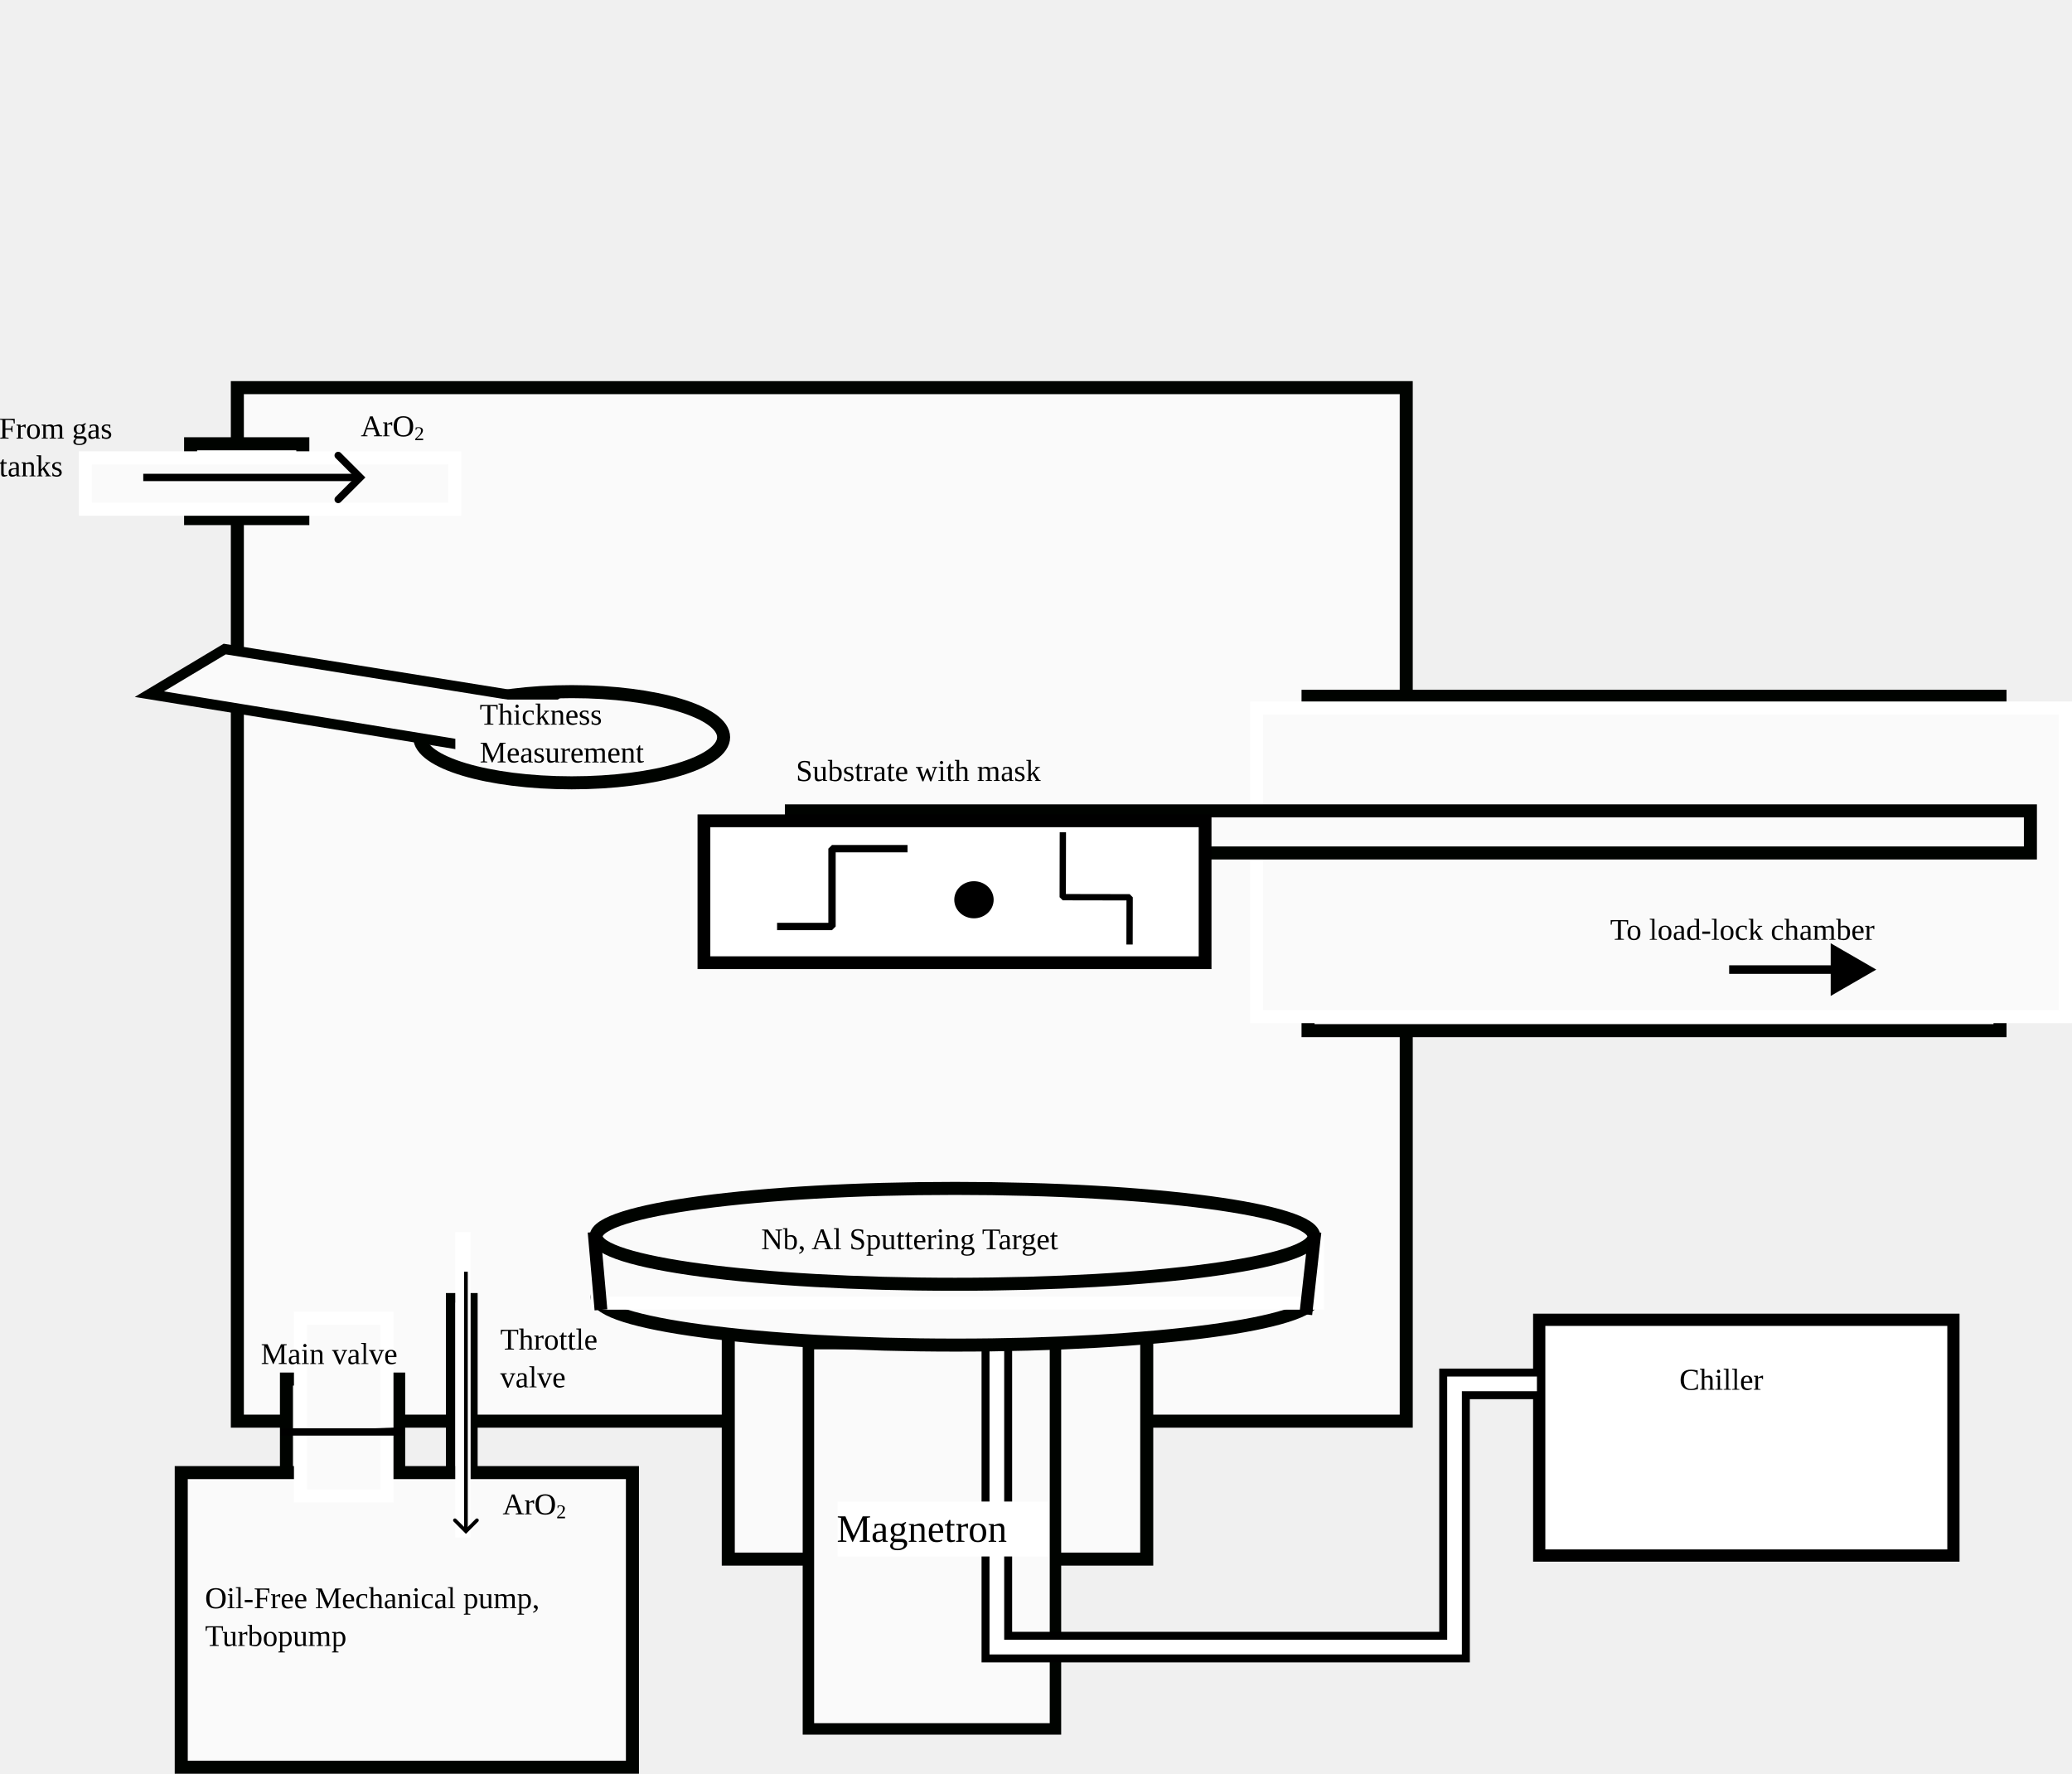
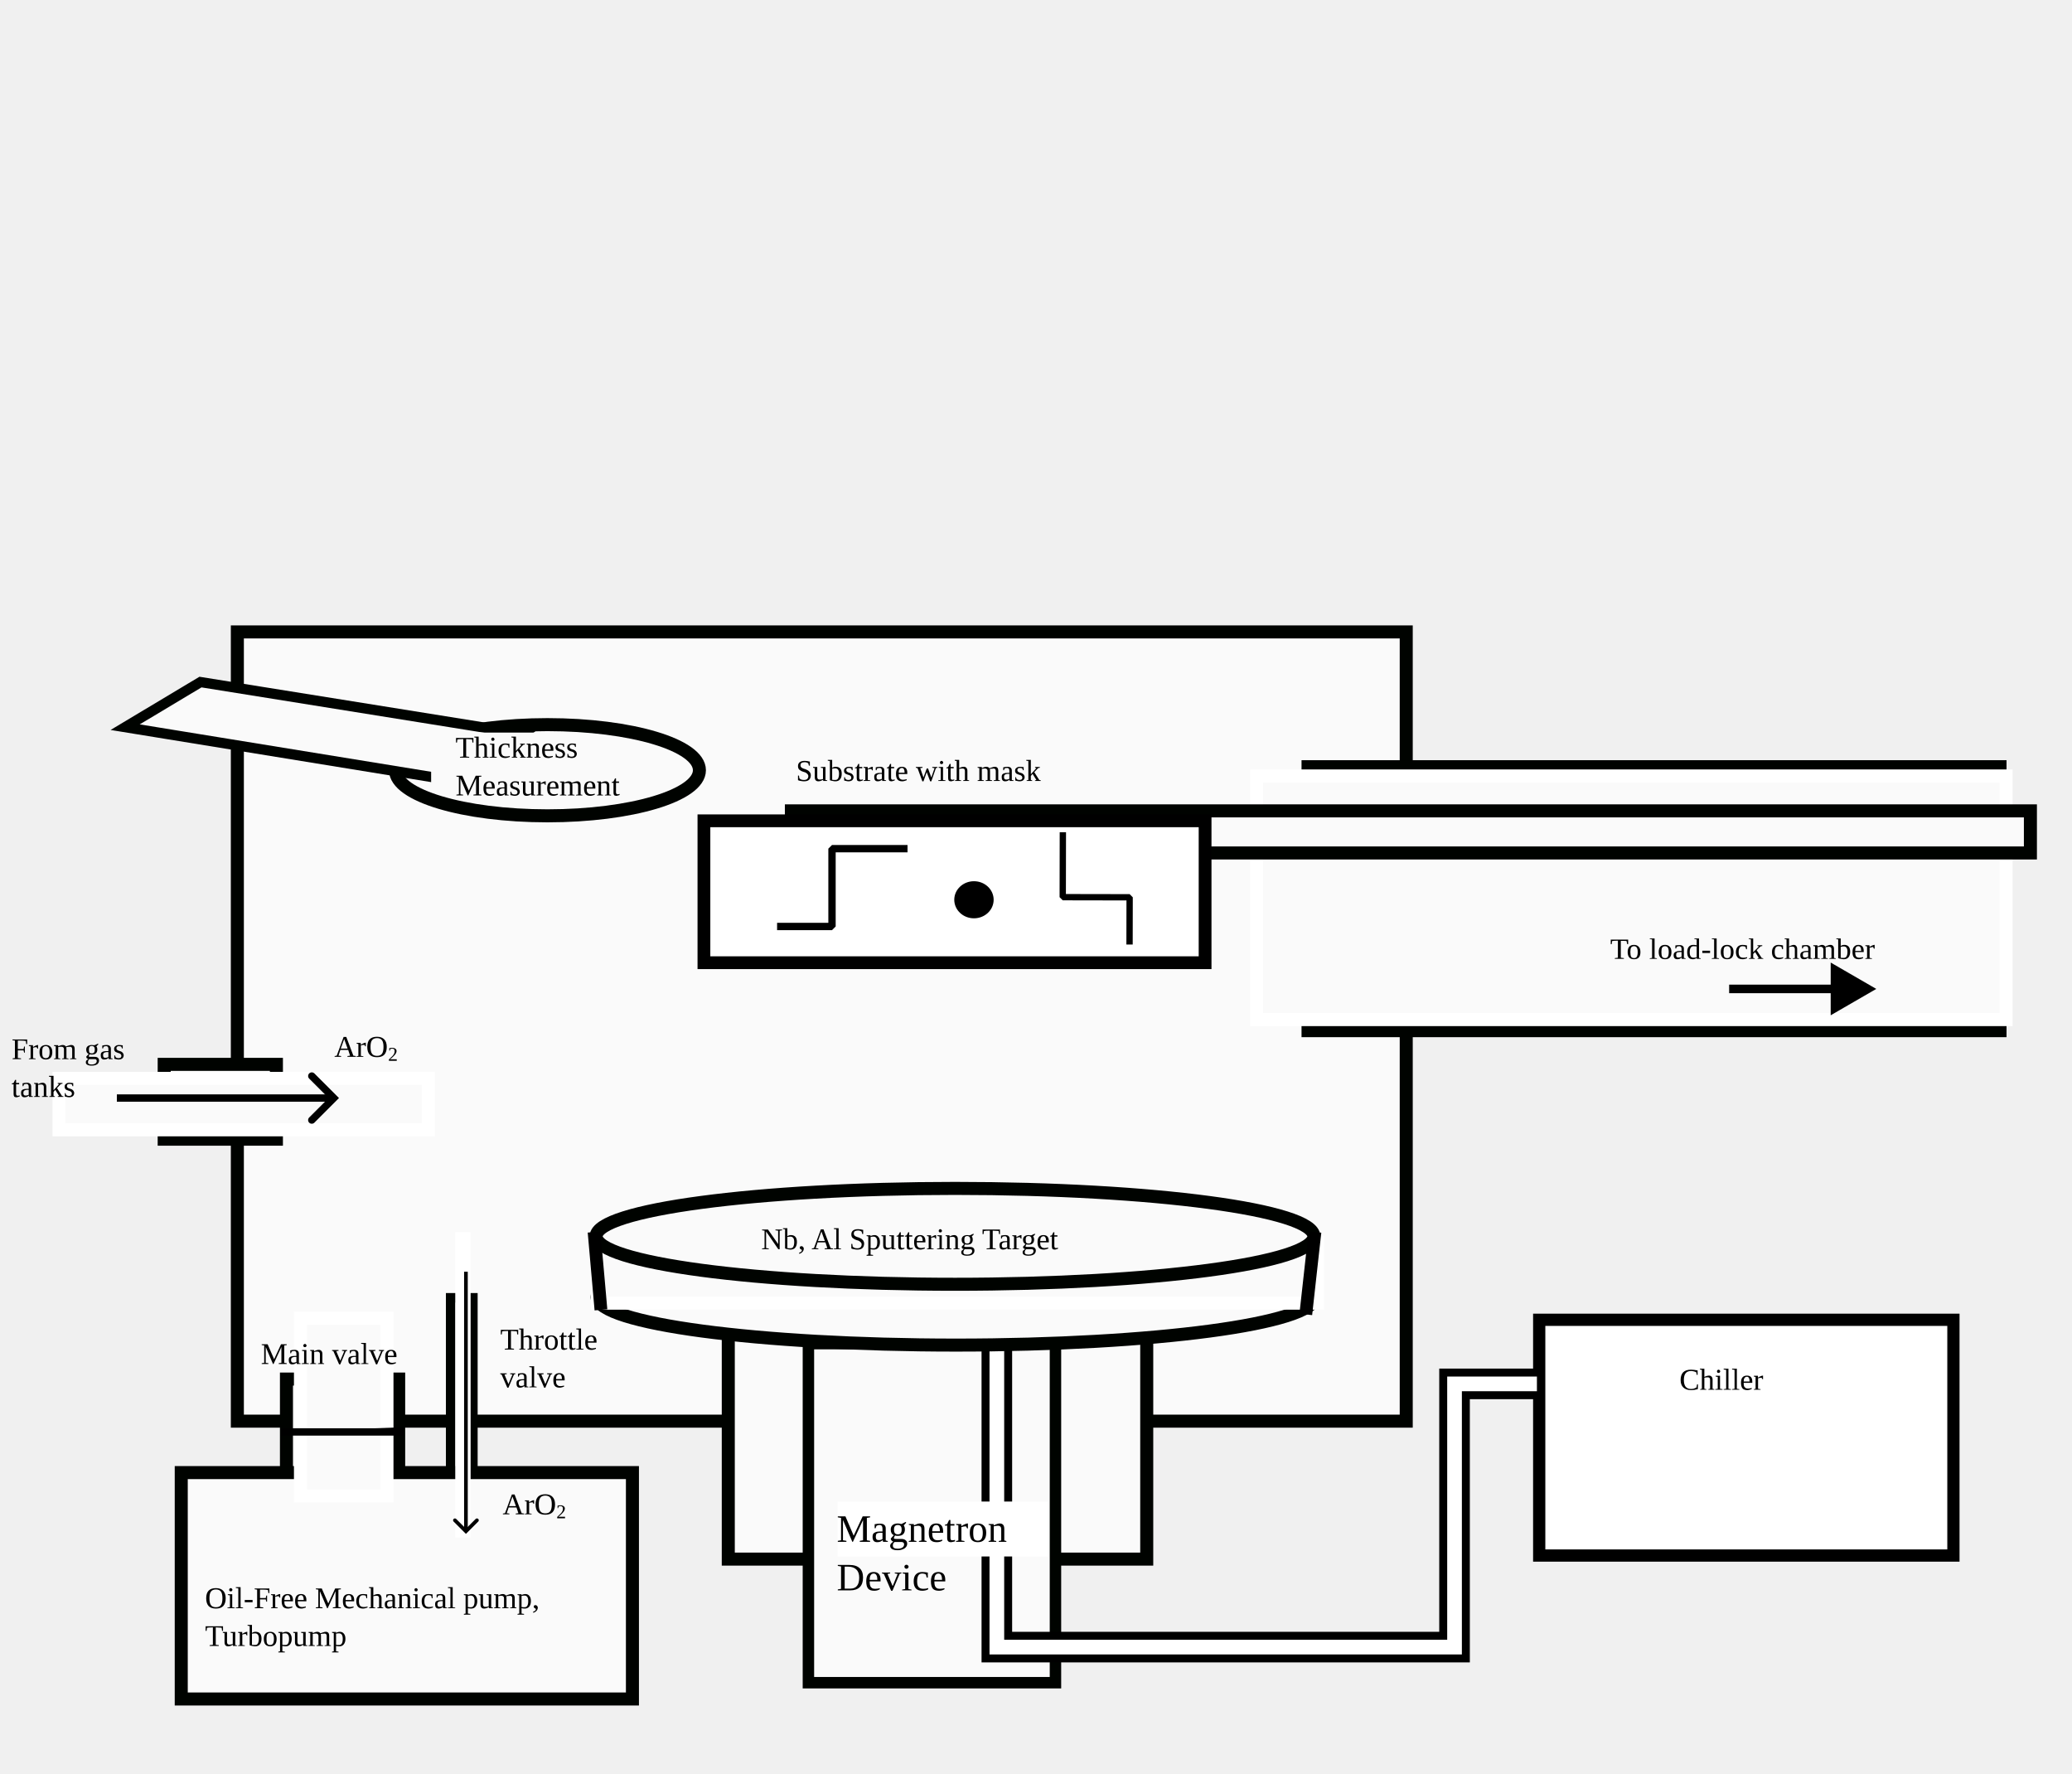
<svg xmlns="http://www.w3.org/2000/svg" width="169.393mm" height="144.978mm" viewBox="0 0 169.393 144.978" version="1.1" id="svg1">
  <defs id="defs1">
    <marker style="overflow:visible" id="Triangle" refX="0" refY="0" orient="auto-start-reverse" markerWidth="1" markerHeight="1" viewBox="0 0 1 1" preserveAspectRatio="xMidYMid">
      <path transform="scale(0.5)" style="fill:context-stroke;fill-rule:evenodd;stroke:context-stroke;stroke-width:1pt" d="M 5.77,0 -2.88,5 V -5 Z" id="path135" />
    </marker>
    <marker style="overflow:visible" id="marker43" refX="0" refY="0" orient="auto-start-reverse" markerWidth="1" markerHeight="1" viewBox="0 0 1 1" preserveAspectRatio="xMidYMid">
      <path style="fill:none;stroke:context-stroke;stroke-width:1;stroke-linecap:round" d="M 3,-3 0,0 3,3" transform="rotate(180,0.125,0)" id="path43" />
    </marker>
    <marker style="overflow:visible" id="ArrowWideRounded" refX="0" refY="0" orient="auto-start-reverse" markerWidth="1" markerHeight="1" viewBox="0 0 1 1" preserveAspectRatio="xMidYMid">
      <path style="fill:none;stroke:context-stroke;stroke-width:1;stroke-linecap:round" d="M 3,-3 0,0 3,3" transform="rotate(180,0.125,0)" id="path2" />
    </marker>
  </defs>
  <g id="layer1" transform="translate(-34.87359,-10.55244)">
-     <rect style="fill:#fafafa;fill-opacity:1;stroke:#000300;stroke-width:1.065;stroke-dasharray:none;stroke-opacity:1" id="rect1" width="95.56" height="84.475" x="54.278" y="42.237" />
-     <rect style="fill:#fafafa;fill-opacity:1;stroke:#000300;stroke-width:1.065;stroke-linecap:butt;stroke-dasharray:none;stroke-opacity:1;paint-order:fill markers stroke" id="rect2" width="9.174" height="6.116" x="50.456" y="46.824" />
+     <rect style="fill:#fafafa;fill-opacity:1;stroke:#000300;stroke-width:1.065;stroke-dasharray:none;stroke-opacity:1" id="rect1" width="95.56" height="64.509" x="54.278" y="62.203" />
+     <rect style="fill:#fafafa;fill-opacity:1;stroke:#000300;stroke-width:1.065;stroke-linecap:butt;stroke-dasharray:none;stroke-opacity:1;paint-order:fill markers stroke" id="rect2" width="9.174" height="6.116" x="48.297" y="97.549" />
    <rect style="fill:#fafafa;fill-opacity:1;stroke:#000300;stroke-width:0.785;stroke-dasharray:none;stroke-opacity:1" id="rect3" width="1.809" height="22.259" x="71.721" y="116.634" />
    <rect style="fill:#fafafa;fill-opacity:1;stroke:#000300;stroke-width:1.065;stroke-dasharray:none;stroke-opacity:1" id="rect4" width="9.174" height="9.556" x="58.292" y="123.272" />
-     <rect style="fill:#fafafa;fill-opacity:1;stroke:#000300;stroke-width:1.065;stroke-linecap:butt;stroke-dasharray:none;stroke-opacity:1;paint-order:markers fill stroke" id="rect16" width="56.571" height="27.33" x="141.811" y="67.465" />
-     <ellipse style="fill:#fafafa;fill-opacity:1;stroke:#000300;stroke-width:1.065;stroke-linecap:butt;stroke-dasharray:none;stroke-opacity:1;paint-order:markers fill stroke" id="path16" cx="81.608" cy="70.81" rx="12.423" ry="3.727" />
-     <path style="fill:#fafafa;fill-opacity:1;stroke:#000300;stroke-width:0.833;stroke-linecap:butt;stroke-dasharray:none;stroke-opacity:1;paint-order:markers fill stroke" d="m 74.651,71.775 5.02,-3.931 -26.429,-4.24 -6.158,3.687 z" id="path17" />
-     <rect style="fill:#fafafa;fill-opacity:1;stroke:#000300;stroke-width:1.065;stroke-linecap:butt;stroke-dasharray:none;stroke-opacity:1;paint-order:markers fill stroke" id="rect18" width="36.886" height="24.081" x="49.691" y="130.917" />
+     <rect style="fill:#fafafa;fill-opacity:1;stroke:#000300;stroke-width:1.065;stroke-linecap:butt;stroke-dasharray:none;stroke-opacity:1;paint-order:markers fill stroke" id="rect16" width="56.571" height="21.574" x="141.811" y="73.221" />
+     <ellipse style="fill:#fafafa;fill-opacity:1;stroke:#000300;stroke-width:1.065;stroke-linecap:butt;stroke-dasharray:none;stroke-opacity:1;paint-order:markers fill stroke" id="path16" cx="79.63" cy="73.508" rx="12.423" ry="3.727" />
+     <path style="fill:#fafafa;fill-opacity:1;stroke:#000300;stroke-width:0.833;stroke-linecap:butt;stroke-dasharray:none;stroke-opacity:1;paint-order:markers fill stroke" d="m 72.672,74.473 5.02,-3.931 -26.429,-4.24 -6.158,3.687 z" id="path17" />
+     <rect style="fill:#fafafa;fill-opacity:1;stroke:#000300;stroke-width:1.065;stroke-linecap:butt;stroke-dasharray:none;stroke-opacity:1;paint-order:markers fill stroke" id="rect18" width="36.886" height="18.505" x="49.691" y="130.917" />
    <rect style="fill:#fafafa;fill-opacity:1;stroke:#000300;stroke-width:1.065;stroke-linecap:butt;stroke-dasharray:none;stroke-opacity:1;paint-order:markers fill stroke" id="rect19" width="34.21" height="19.685" x="94.413" y="118.303" />
-     <rect style="fill:#fafafa;fill-opacity:1;stroke:#ffffff;stroke-width:1.065;stroke-linecap:butt;stroke-dasharray:none;stroke-opacity:1;paint-order:markers fill stroke" id="rect22" width="30.197" height="4.205" x="41.855" y="47.971" />
+     <rect style="fill:#fafafa;fill-opacity:1;stroke:#ffffff;stroke-width:1.065;stroke-linecap:butt;stroke-dasharray:none;stroke-opacity:1;paint-order:markers fill stroke" id="rect22" width="30.197" height="4.205" x="39.697" y="98.695" />
    <rect style="fill:#fafafa;fill-opacity:1;stroke:#ffffff;stroke-width:1.065;stroke-linecap:butt;stroke-dasharray:none;stroke-opacity:1;paint-order:markers fill stroke" id="rect23" width="7.071" height="14.525" x="59.438" y="118.303" />
    <rect style="fill:#fafafa;fill-opacity:1;stroke:#ffffff;stroke-width:1.065;stroke-linecap:butt;stroke-dasharray:none;stroke-opacity:1;paint-order:markers fill stroke" id="rect24" width="0.191" height="23.89" x="72.625" y="111.805" />
-     <rect style="fill:#fafafa;fill-opacity:1;stroke:#ffffff;stroke-width:1.065;stroke-linecap:butt;stroke-dasharray:none;stroke-opacity:1;paint-order:markers fill stroke" id="rect25" width="66.127" height="25.228" x="137.606" y="68.421" />
+     <rect style="fill:#fafafa;fill-opacity:1;stroke:#ffffff;stroke-width:1.065;stroke-linecap:butt;stroke-dasharray:none;stroke-opacity:1;paint-order:markers fill stroke" id="rect25" width="61.271" height="19.915" x="137.606" y="73.976" />
    <rect style="fill:#fafafa;fill-opacity:1;stroke:#000300;stroke-width:1.065;stroke-linecap:butt;stroke-dasharray:none;stroke-opacity:1;paint-order:markers fill stroke" id="rect17" width="101.293" height="3.44" x="99.573" y="76.83" />
-     <rect style="fill:#fafafa;fill-opacity:1;stroke:#000300;stroke-width:0.935;stroke-linecap:butt;stroke-dasharray:none;stroke-opacity:1;paint-order:markers fill stroke" id="rect15" width="20.197" height="31.492" x="100.964" y="120.376" />
-     <rect style="fill:#fafafa;fill-opacity:1;stroke:#ffffff;stroke-width:0;stroke-linecap:butt;stroke-dasharray:none;stroke-opacity:1;paint-order:markers fill stroke" id="rect27" width="4.498" height="3.307" x="127.132" y="54.769" />
-     <rect style="fill:#fafafa;fill-opacity:1;stroke:#ffffff;stroke-width:0;stroke-linecap:butt;stroke-dasharray:none;stroke-opacity:1;paint-order:markers fill stroke" id="rect28" width="9.657" height="4.762" x="72.099" y="67.733" />
-     <text xml:space="preserve" style="font-size:2.469px;white-space:pre;inline-size:28.899;display:inline;fill:#000000;fill-opacity:1;stroke:#ffffff;stroke-width:0;stroke-linecap:butt;stroke-dasharray:none;stroke-opacity:1;paint-order:markers fill stroke" x="74.087" y="69.784" id="text29">
+     <rect style="fill:#fafafa;fill-opacity:1;stroke:#000300;stroke-width:0.935;stroke-linecap:butt;stroke-dasharray:none;stroke-opacity:1;paint-order:markers fill stroke" id="rect15" width="20.197" height="27.714" x="100.964" y="120.376" />
+     <rect style="fill:#fafafa;fill-opacity:1;stroke:#ffffff;stroke-width:0;stroke-linecap:butt;stroke-dasharray:none;stroke-opacity:1;paint-order:markers fill stroke" id="rect28" width="9.657" height="4.762" x="70.12" y="70.431" />
+     <text xml:space="preserve" style="font-size:2.469px;white-space:pre;inline-size:28.899;display:inline;fill:#000000;fill-opacity:1;stroke:#ffffff;stroke-width:0;stroke-linecap:butt;stroke-dasharray:none;stroke-opacity:1;paint-order:markers fill stroke" x="74.087" y="69.784" id="text29" transform="translate(-1.97861,2.698104)">
      <tspan x="74.087" y="69.784" id="tspan1">Thickness </tspan>
      <tspan x="74.087" y="72.871" id="tspan2">Measurement</tspan>
    </text>
-     <text xml:space="preserve" style="font-size:2.469px;fill:#000000;fill-opacity:1;stroke:#ffffff;stroke-width:0;stroke-linecap:butt;stroke-dasharray:none;stroke-opacity:1;paint-order:markers fill stroke" x="64.359" y="46.211" id="text30">
-       <tspan id="tspan30" style="stroke-width:0" x="64.359" y="46.211">ArO<tspan style="font-size:65%;baseline-shift:sub" id="tspan31">2</tspan>
+     <text xml:space="preserve" style="font-size:2.469px;fill:#000000;fill-opacity:1;stroke:#ffffff;stroke-width:0;stroke-linecap:butt;stroke-dasharray:none;stroke-opacity:1;paint-order:markers fill stroke" x="62.2" y="96.935" id="text30">
+       <tspan id="tspan30" style="stroke-width:0" x="62.2" y="96.935">ArO<tspan style="font-size:65%;baseline-shift:sub" id="tspan31">2</tspan>
      </tspan>
    </text>
    <text xml:space="preserve" style="font-size:2.469px;fill:#000000;fill-opacity:1;stroke:#ffffff;stroke-width:0;stroke-linecap:butt;stroke-dasharray:none;stroke-opacity:1;paint-order:markers fill stroke" x="51.636" y="142" id="text32">
      <tspan id="tspan32" style="stroke-width:0" x="51.636" y="142">Oil-Free Mechanical pump,</tspan>
      <tspan style="stroke-width:0" x="51.636" y="145.087" id="tspan33">Turbopump</tspan>
    </text>
    <rect style="fill:#ffffff;fill-opacity:1;stroke:#000000;stroke-width:1.045;stroke-linecap:butt;stroke-dasharray:none;stroke-opacity:1;paint-order:markers fill stroke" id="rect35" width="40.972" height="11.599" x="92.422" y="77.642" />
    <text xml:space="preserve" style="font-size:2.469px;fill:#000000;fill-opacity:1;stroke:#000000;stroke-width:0;stroke-linecap:butt;stroke-dasharray:none;stroke-opacity:1;paint-order:markers fill stroke" x="99.943" y="74.382" id="text37">
      <tspan id="tspan37" style="fill:#000000;stroke-width:0" x="99.943" y="74.382">Substrate with mask</tspan>
    </text>
-     <path style="fill:#000000;fill-opacity:1;stroke:#000000;stroke-width:0.6;stroke-linecap:butt;stroke-dasharray:none;stroke-opacity:1;marker-end:url(#ArrowWideRounded);paint-order:markers fill stroke" d="M 46.585,49.578 H 64.171" id="path37" />
+     <path style="fill:#000000;fill-opacity:1;stroke:#000000;stroke-width:0.6;stroke-linecap:butt;stroke-dasharray:none;stroke-opacity:1;marker-end:url(#ArrowWideRounded);paint-order:markers fill stroke" d="M 44.427,100.303 H 62.013" id="path37" />
    <text xml:space="preserve" style="font-size:2.469px;fill:#000000;fill-opacity:1;stroke:#000000;stroke-width:0;stroke-linecap:butt;stroke-dasharray:none;stroke-opacity:1;paint-order:markers fill stroke" x="75.771" y="120.859" id="text39">
      <tspan id="tspan39" style="stroke-width:0" x="75.771" y="120.859">Throttle</tspan>
      <tspan style="stroke-width:0" x="75.771" y="123.946" id="tspan40">valve</tspan>
    </text>
    <text xml:space="preserve" style="font-size:2.469px;fill:#000000;fill-opacity:1;stroke:#000000;stroke-width:0;stroke-linecap:butt;stroke-dasharray:none;stroke-opacity:1;paint-order:markers fill stroke" x="56.191" y="122.04" id="text41">
      <tspan id="tspan41" style="stroke-width:0" x="56.191" y="122.04">Main valve</tspan>
    </text>
    <path style="fill:#000000;fill-opacity:1;stroke:#000000;stroke-width:0.6;stroke-linecap:butt;stroke-dasharray:none;stroke-opacity:1;paint-order:markers fill stroke" d="m 57.81,127.594 h 9.729 v -0.374" id="path41" />
    <path style="fill:#000000;fill-opacity:1;stroke:#000000;stroke-width:0.3;stroke-linecap:butt;stroke-dasharray:none;stroke-opacity:1;marker-end:url(#marker43);paint-order:markers fill stroke" d="m 72.965,114.498 v 21.141" id="path42" />
-     <text xml:space="preserve" style="font-size:2.469px;white-space:pre;inline-size:16.411;display:inline;fill:#000000;fill-opacity:1;stroke:#000000;stroke-width:0;stroke-linecap:butt;stroke-dasharray:none;stroke-opacity:1;paint-order:markers fill stroke" x="34.798" y="46.398" id="text44">
+     <text xml:space="preserve" style="font-size:2.469px;white-space:pre;inline-size:16.411;display:inline;fill:#000000;fill-opacity:1;stroke:#000000;stroke-width:0;stroke-linecap:butt;stroke-dasharray:none;stroke-opacity:1;paint-order:markers fill stroke" x="34.798" y="46.398" id="text44" transform="translate(1.016517,50.72435)">
      <tspan x="34.798" y="46.398" id="tspan3">From gas </tspan>
      <tspan x="34.798" y="49.485" id="tspan4">tanks</tspan>
    </text>
    <text xml:space="preserve" style="font-size:2.469px;fill:#000000;fill-opacity:1;stroke:#000000;stroke-width:0;stroke-linecap:butt;stroke-dasharray:none;stroke-opacity:1;paint-order:markers fill stroke" x="75.958" y="134.33" id="text45">
      <tspan id="tspan45" style="stroke-width:0" x="75.958" y="134.33">ArO<tspan style="font-size:65%;baseline-shift:sub" id="tspan46">2</tspan>
      </tspan>
    </text>
-     <text xml:space="preserve" style="font-size:2.469px;fill:#000000;fill-opacity:1;stroke:#000000;stroke-width:0;stroke-linecap:butt;stroke-dasharray:none;stroke-opacity:1;paint-order:markers fill stroke" x="166.509" y="87.37" id="text47">
-       <tspan id="tspan47" style="stroke-width:0" x="166.509" y="87.37">To load-lock chamber</tspan>
+     <text xml:space="preserve" style="font-size:2.441px;fill:#000000;fill-opacity:1;stroke:#000000;stroke-width:0;stroke-linecap:butt;stroke-dasharray:none;stroke-opacity:1;paint-order:markers fill stroke" x="164.616" y="89.95" id="text47" transform="scale(1.011501,0.9886298)">
+       <tspan id="tspan47" style="stroke-width:0" x="164.616" y="89.95">To load-lock chamber</tspan>
    </text>
-     <path style="fill:#000000;fill-opacity:1;stroke:#000000;stroke-width:0.7;stroke-linecap:butt;stroke-dasharray:none;stroke-opacity:1;marker-end:url(#Triangle);paint-order:markers fill stroke" d="m 176.238,89.803 h 9.542" id="path47" />
+     <path style="fill:#000000;fill-opacity:1;stroke:#000000;stroke-width:0.7;stroke-linecap:butt;stroke-dasharray:none;stroke-opacity:1;marker-end:url(#Triangle);paint-order:markers fill stroke" d="m 176.238,91.383 h 9.542" id="path47" />
    <path style="fill:none;fill-opacity:1;stroke:#000000;stroke-width:0.6;stroke-linecap:butt;stroke-miterlimit:0;stroke-dasharray:none;stroke-opacity:1;paint-order:markers fill stroke" d="m 98.403,86.28 h 4.49 v -6.361 h 6.174 -0.187" id="path48" />
    <path style="fill:none;fill-opacity:1;stroke:#000000;stroke-width:0.516;stroke-linecap:butt;stroke-miterlimit:0;stroke-dasharray:none;stroke-opacity:1;paint-order:markers fill stroke" d="m 127.218,87.755 0.007,-3.861 -5.469,-0.01 0.01,-5.308 -2.9e-4,0.161" id="path48-4" />
    <ellipse style="fill:#000000;fill-opacity:1;stroke:#000000;stroke-width:0.6;stroke-linecap:butt;stroke-miterlimit:0;stroke-dasharray:none;stroke-opacity:1;paint-order:markers fill stroke" id="path49" cx="114.498" cy="84.096" rx="1.31" ry="1.216" />
    <rect style="fill:#ffffff;fill-opacity:1;stroke:#000000;stroke-width:1;stroke-dasharray:none;stroke-opacity:1" id="rect5" width="33.863" height="19.27" x="160.709" y="118.427" />
    <path style="fill:#ffffff;fill-opacity:0;fill-rule:nonzero;stroke:#000000;stroke-width:2.5;stroke-dasharray:none;stroke-opacity:1" d="m 160.522,123.666 h -6.735 v 21.515 h -37.418 v -26.941 h 0.561" id="path6" />
    <path style="fill:#ffffff;fill-opacity:0;fill-rule:nonzero;stroke:#ffffff;stroke-width:1.2;stroke-dasharray:none;stroke-opacity:1" d="m 160.522,123.666 h -6.735 v 21.515 h -37.418 v -26.941 h 0.561" id="path7" />
    <rect style="fill:#ffffff;fill-opacity:1;fill-rule:nonzero;stroke:#0cb600;stroke-width:0;stroke-dasharray:none" id="rect6" width="17.212" height="4.49" x="103.348" y="133.283" />
    <g id="g9" transform="translate(0,1.058333)">
      <ellipse style="fill:#fafafa;fill-opacity:1;stroke:#000300;stroke-width:1.065;stroke-dasharray:none;stroke-opacity:1" id="ellipse7" cx="113.028" cy="115.519" rx="29.337" ry="3.918" />
      <rect style="fill:#fafafa;fill-opacity:1;stroke:#ffffff;stroke-width:1.065;stroke-linecap:butt;stroke-dasharray:none;stroke-opacity:1;paint-order:markers fill stroke" id="rect7" width="58.865" height="4.969" x="83.71" y="111.041" />
      <ellipse style="fill:#fafafa;fill-opacity:1;stroke:#000300;stroke-width:1.065;stroke-dasharray:none;stroke-opacity:1" id="ellipse8" cx="112.949" cy="110.548" rx="29.337" ry="3.918" />
      <path style="fill:#000000;fill-opacity:1;stroke:#000000;stroke-width:1.045;stroke-linecap:butt;stroke-dasharray:none;stroke-opacity:1;paint-order:markers fill stroke" d="m 83.442,110.195 0.561,6.361" id="path8" />
      <path style="fill:#000000;fill-opacity:1;stroke:#000000;stroke-width:1.045;stroke-linecap:butt;stroke-dasharray:none;stroke-opacity:1;paint-order:markers fill stroke" d="m 142.374,110.195 -0.748,6.735" id="path9" />
      <text xml:space="preserve" style="font-size:2.469px;fill:#000000;fill-opacity:1;stroke:#000000;stroke-width:0;stroke-linecap:butt;stroke-dasharray:none;stroke-opacity:1;paint-order:markers fill stroke" x="97.099" y="111.601" id="text9">
        <tspan id="tspan9" style="stroke-width:0" x="97.099" y="111.601">Nb, Al Sputtering Target</tspan>
      </text>
    </g>
    <text xml:space="preserve" style="font-size:3.175px;fill:#ffffff;fill-opacity:0;fill-rule:nonzero;stroke:#000000;stroke-width:0;stroke-dasharray:none;stroke-opacity:1" x="165.948" y="123.853" id="text12">
      <tspan id="tspan12" style="fill:#000000;stroke-width:0" x="165.948" y="123.853">Chiller</tspan>
    </text>
-     <text xml:space="preserve" style="font-size:3.175px;fill:#000000;fill-opacity:1;stroke:#ffffff;stroke-width:0;stroke-linecap:butt;stroke-dasharray:none;stroke-opacity:1;paint-order:markers fill stroke;fill-rule:nonzero" x="103.273" y="136.575" id="text28">
-       <tspan id="tspan28" style="fill:#000000;stroke-width:0;fill-opacity:1;fill-rule:nonzero;stroke-dasharray:none" x="103.273" y="136.575">Magnetron</tspan>
+     <text xml:space="preserve" style="font-size:3.175px;fill:#000000;fill-opacity:1;fill-rule:nonzero;stroke:#ffffff;stroke-width:0;stroke-linecap:butt;stroke-dasharray:none;stroke-opacity:1;paint-order:markers fill stroke" x="103.273" y="136.575" id="text28">
+       <tspan id="tspan28" style="fill:#000000;fill-opacity:1;fill-rule:nonzero;stroke-width:0;stroke-dasharray:none" x="103.273" y="136.575">Magnetron</tspan>
+       <tspan style="fill:#000000;fill-opacity:1;fill-rule:nonzero;stroke-width:0;stroke-dasharray:none" x="103.273" y="140.543" id="tspan5">Device</tspan>
    </text>
    <text xml:space="preserve" style="font-size:2.469px;fill:#000000;fill-opacity:1;stroke:#000000;stroke-width:0;stroke-linecap:butt;stroke-dasharray:none;stroke-opacity:1;paint-order:markers fill stroke" x="172.176" y="124.146" id="text37-1">
      <tspan id="tspan37-2" style="fill:#000000;stroke-width:0" x="172.176" y="124.146">Chiller</tspan>
    </text>
  </g>
</svg>
